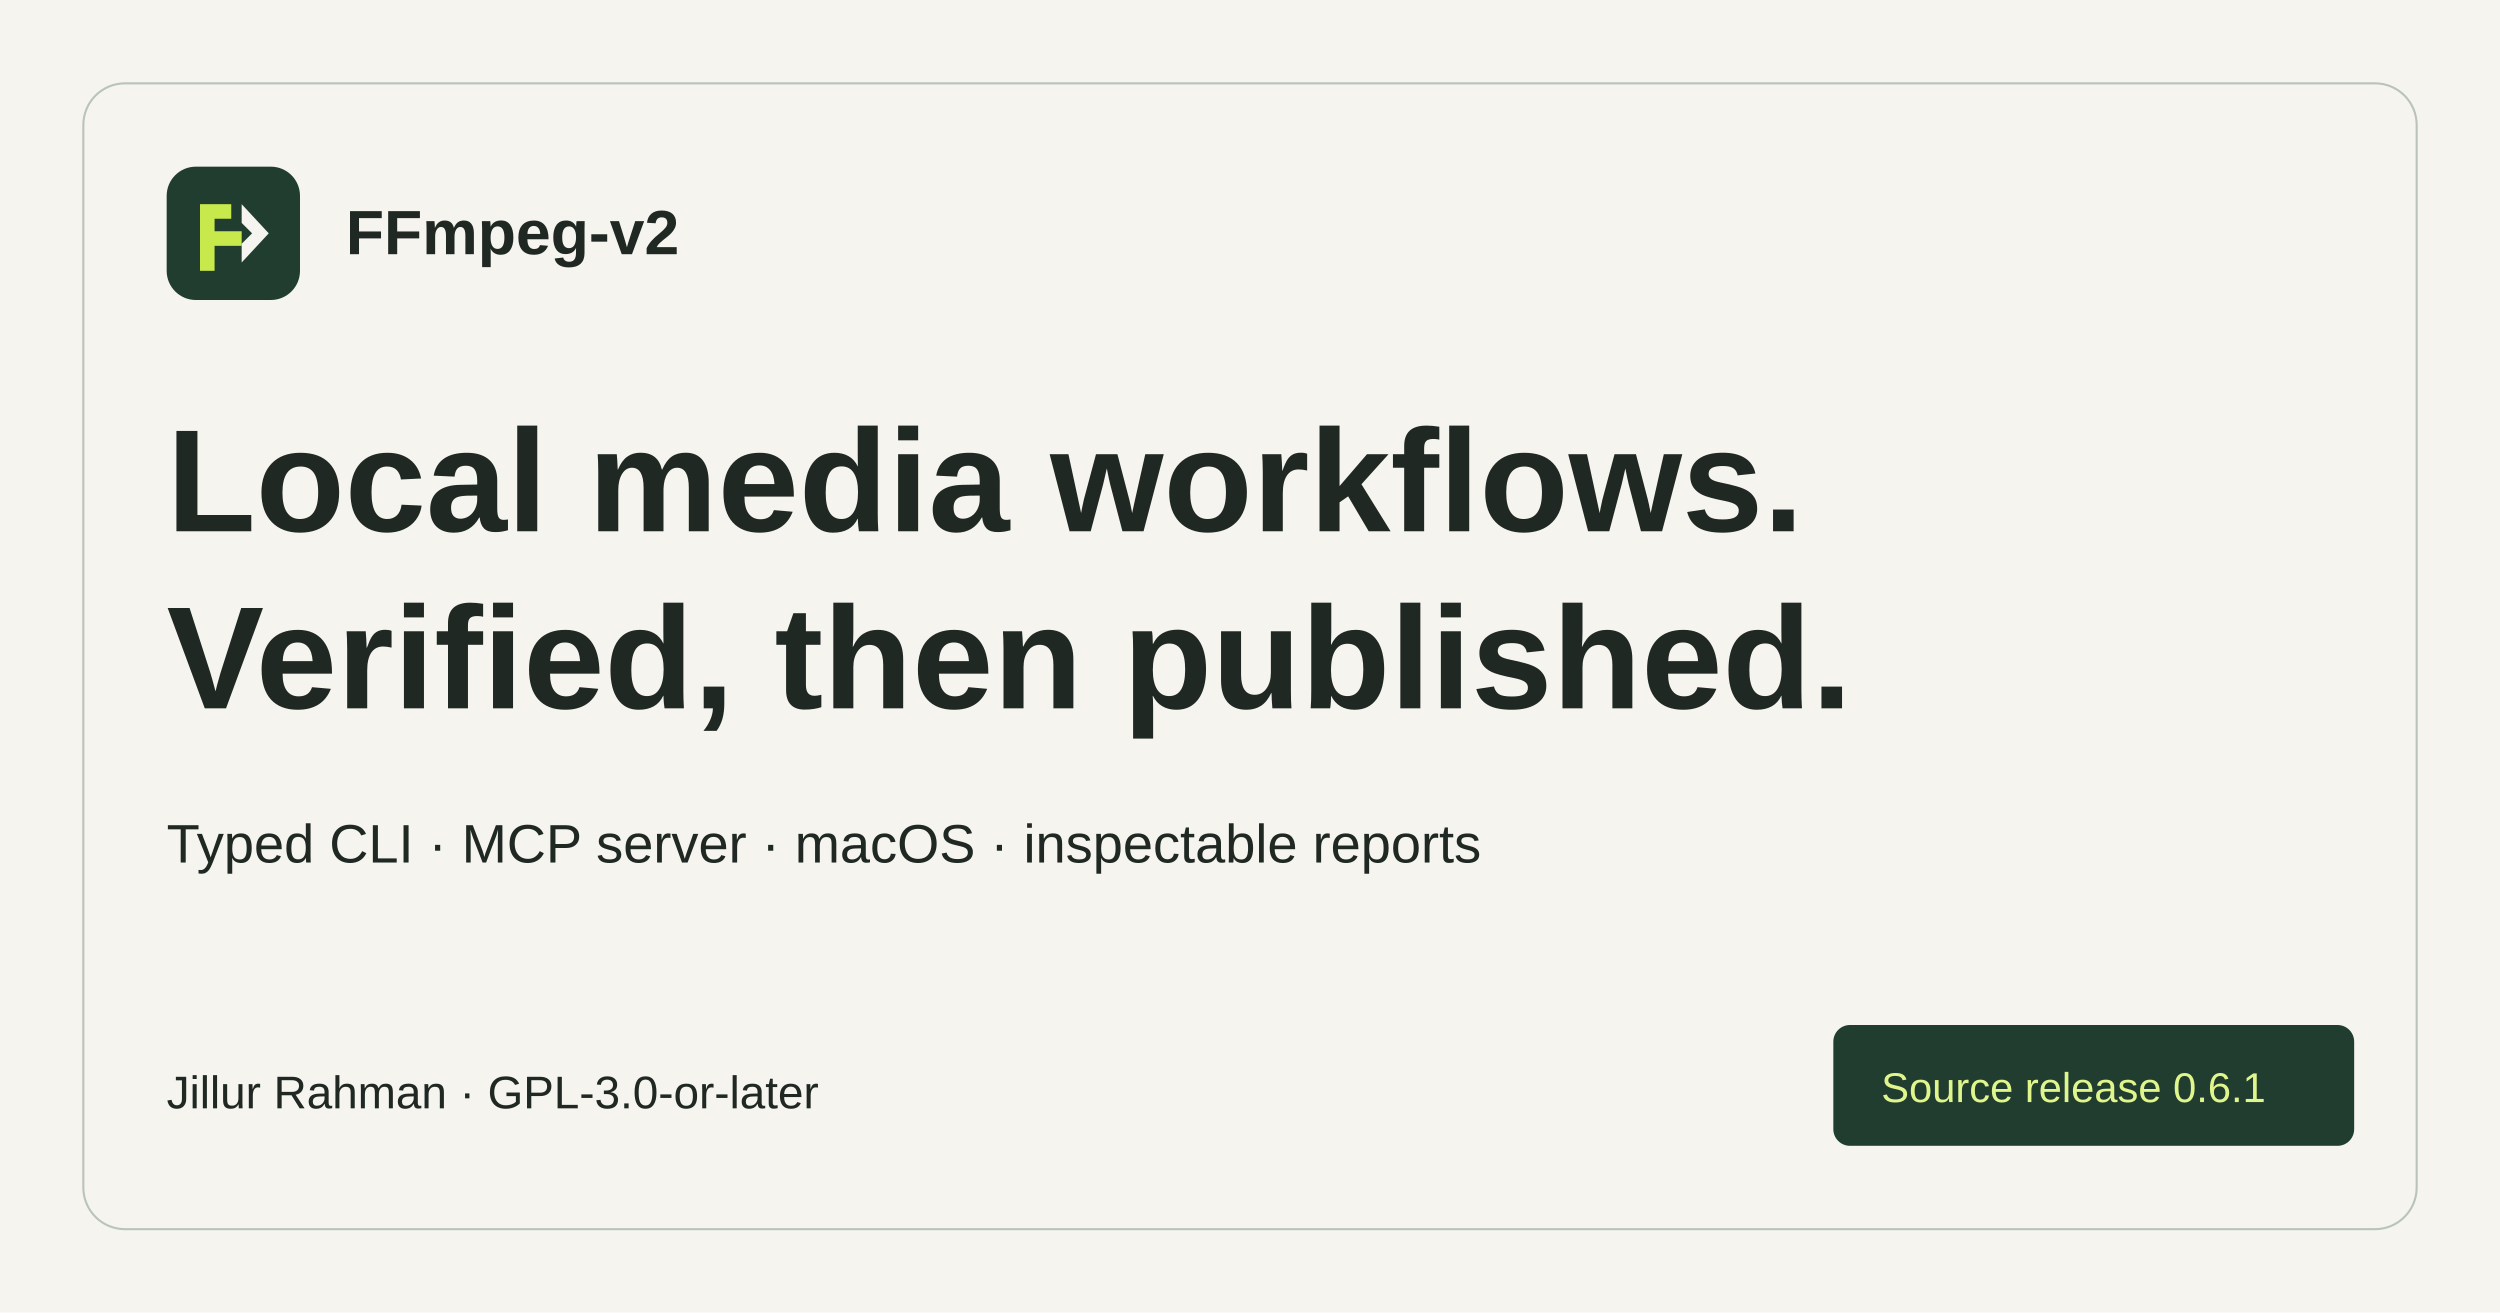
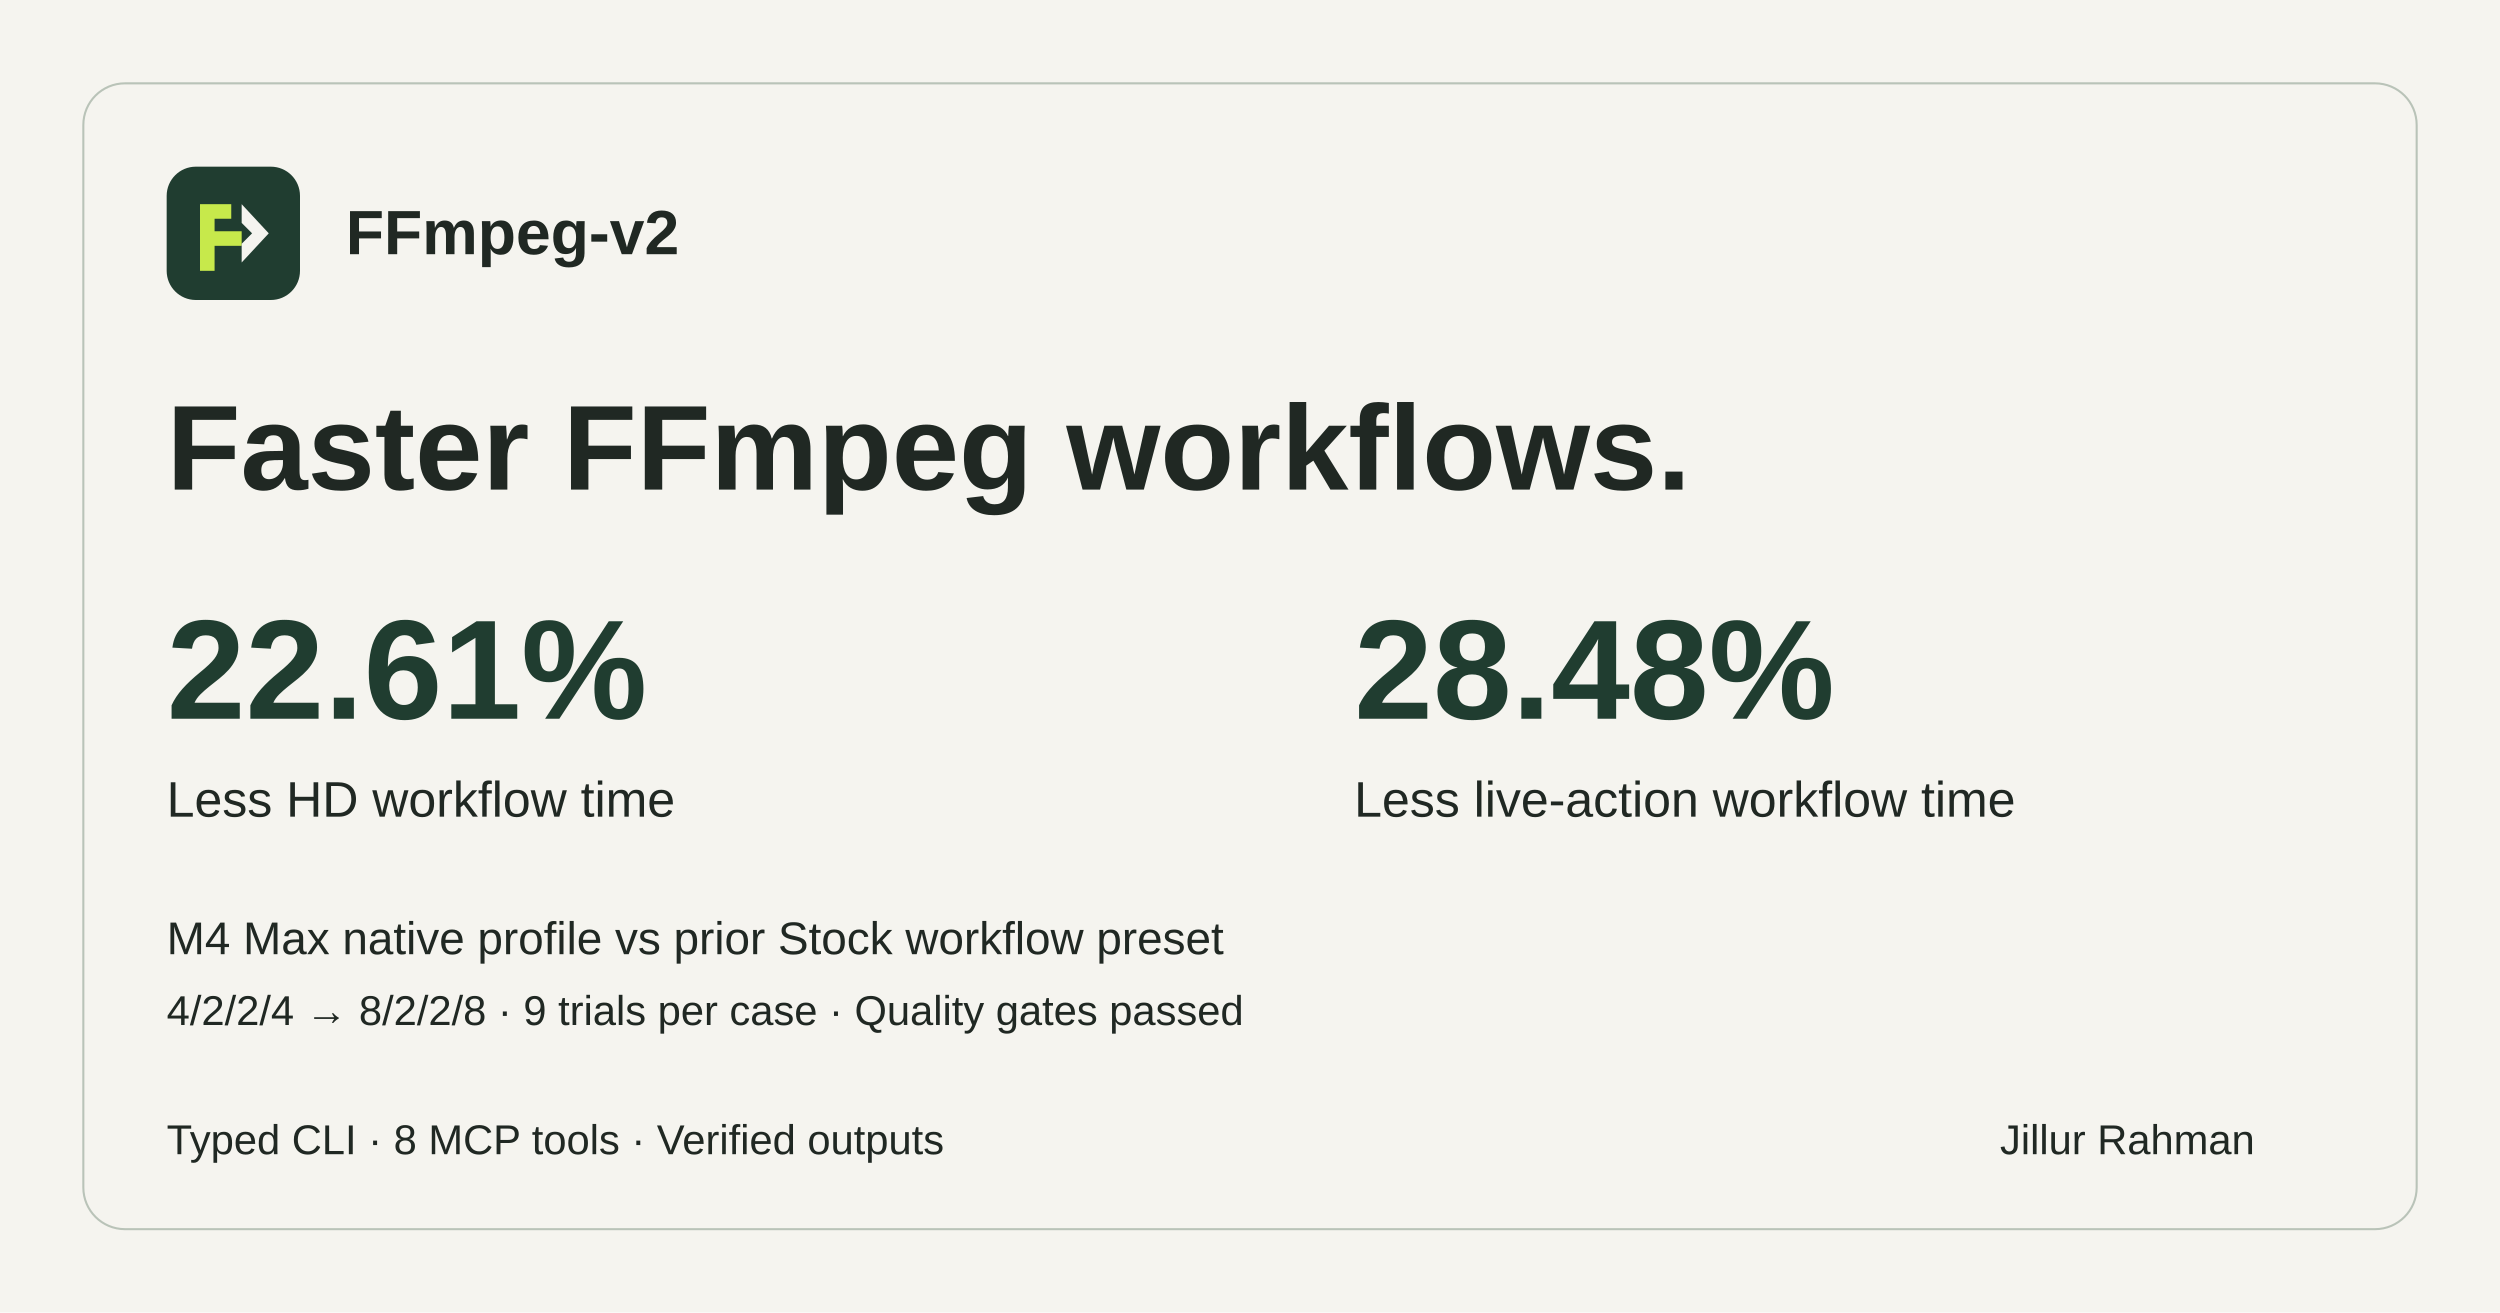
<svg xmlns="http://www.w3.org/2000/svg" width="1200" height="630" viewBox="0 0 1200 630">
  <rect width="1200" height="630" fill="#f5f4ef" />
  <rect x="40" y="40" width="1120" height="550" rx="20" fill="none" stroke="#b9c3b8" />
  <rect x="80" y="80" width="64" height="64" rx="14" fill="#203d30" />
  <path d="M96 98h15v7h-8v6h13v7h-13v12h-7Z" fill="#c7e94b" />
  <path d="m116 98 13 14-13 14v-9l5-5-5-5Z" fill="#f5f4ef" />
  <g font-family="Arial, sans-serif" fill="#202823">
    <text x="166" y="122" font-size="30" font-weight="700">FFmpeg-v2</text>
-     <text x="80" y="255" font-size="70" font-weight="700">Local media workflows.</text>
-     <text x="80" y="340" font-size="70" font-weight="700">Verified, then published.</text>
-     <text x="80" y="414" font-size="26">Typed CLI · MCP server · macOS · inspectable reports</text>
-     <text x="80" y="532" font-size="22">Jillur Rahman · GPL-3.0-or-later</text>
+     <text x="80" y="235" font-size="58" font-weight="700">Faster FFmpeg workflows.</text>
+     <text x="80" y="345" font-size="68" fill="#203d30" font-weight="700">22.61%</text>
+     <text x="650" y="345" font-size="68" fill="#203d30" font-weight="700">28.48%</text>
+     <text x="80" y="392" font-size="24">Less HD workflow time</text>
+     <text x="650" y="392" font-size="24">Less live-action workflow time</text>
+     <text x="80" y="458" font-size="22">M4 Max native profile vs prior Stock workflow preset</text>
+     <text x="80" y="492" font-size="20">4/2/2/4 → 8/2/2/8 · 9 trials per case · Quality gates passed</text>
+     <text x="80" y="554" font-size="20">Typed CLI · 8 MCP tools · Verified outputs</text>
+     <text x="960" y="554" font-size="20">Jillur Rahman</text>
  </g>
-   <rect x="880" y="492" width="250" height="58" rx="8" fill="#203d30" />
-   <text x="903" y="529" font-size="20" font-family="Arial, sans-serif" fill="#e0f68c">Source release 0.6.1</text>
</svg>
